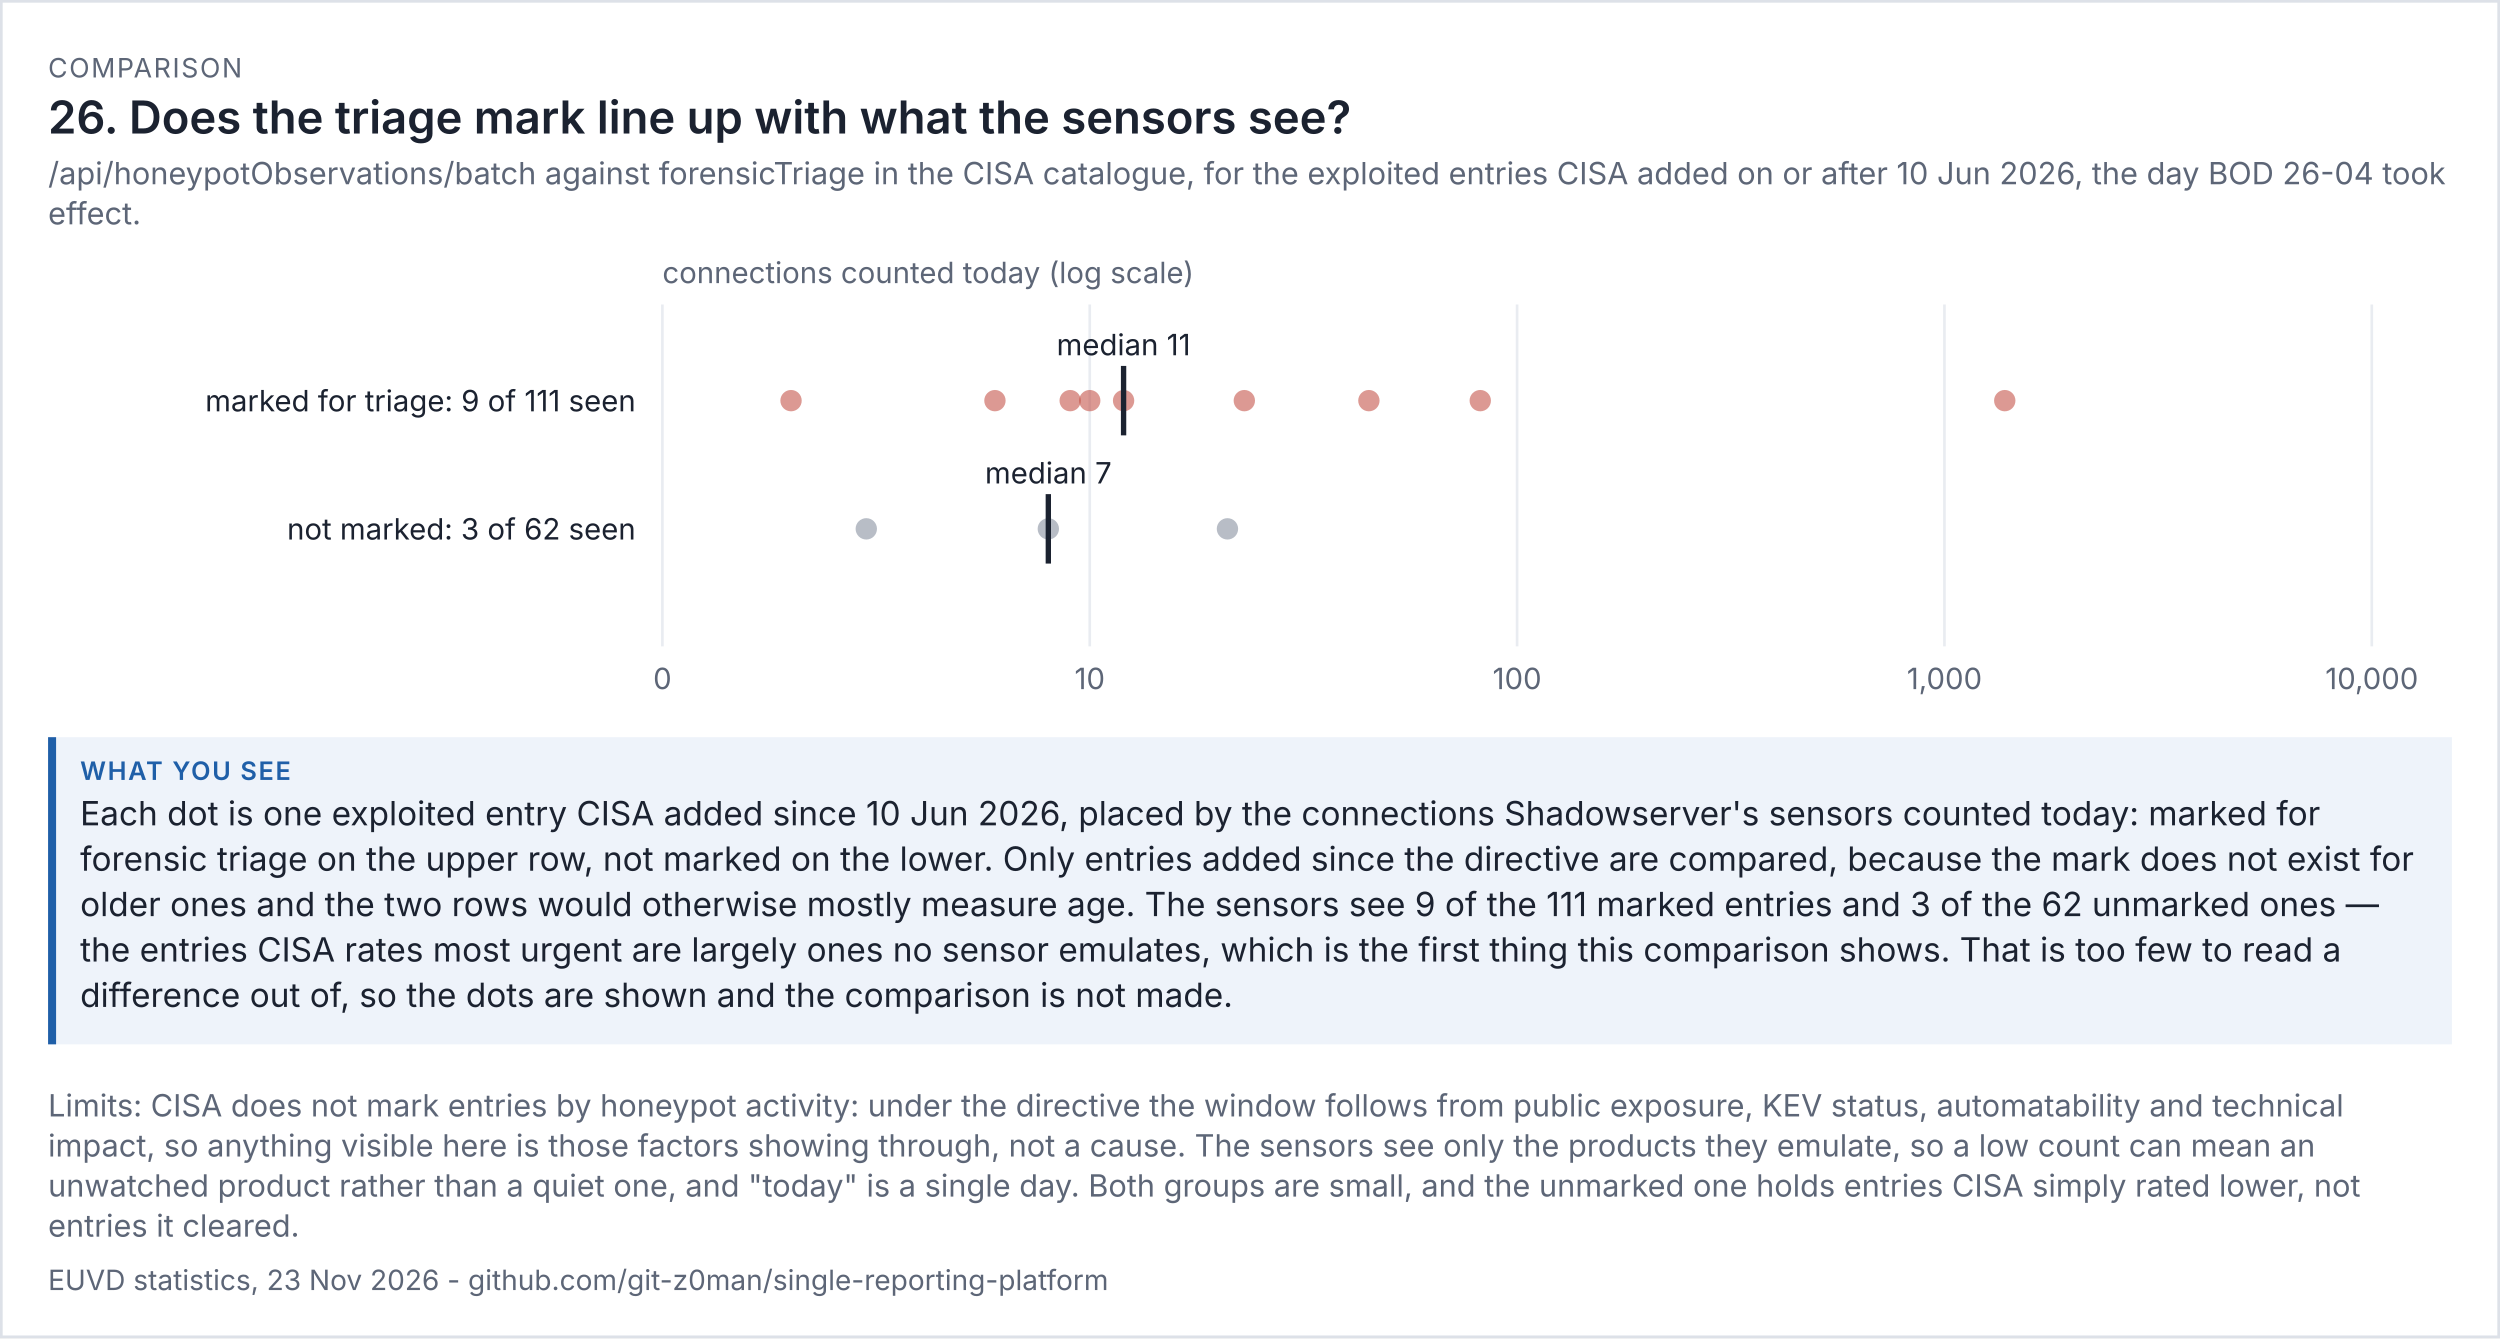
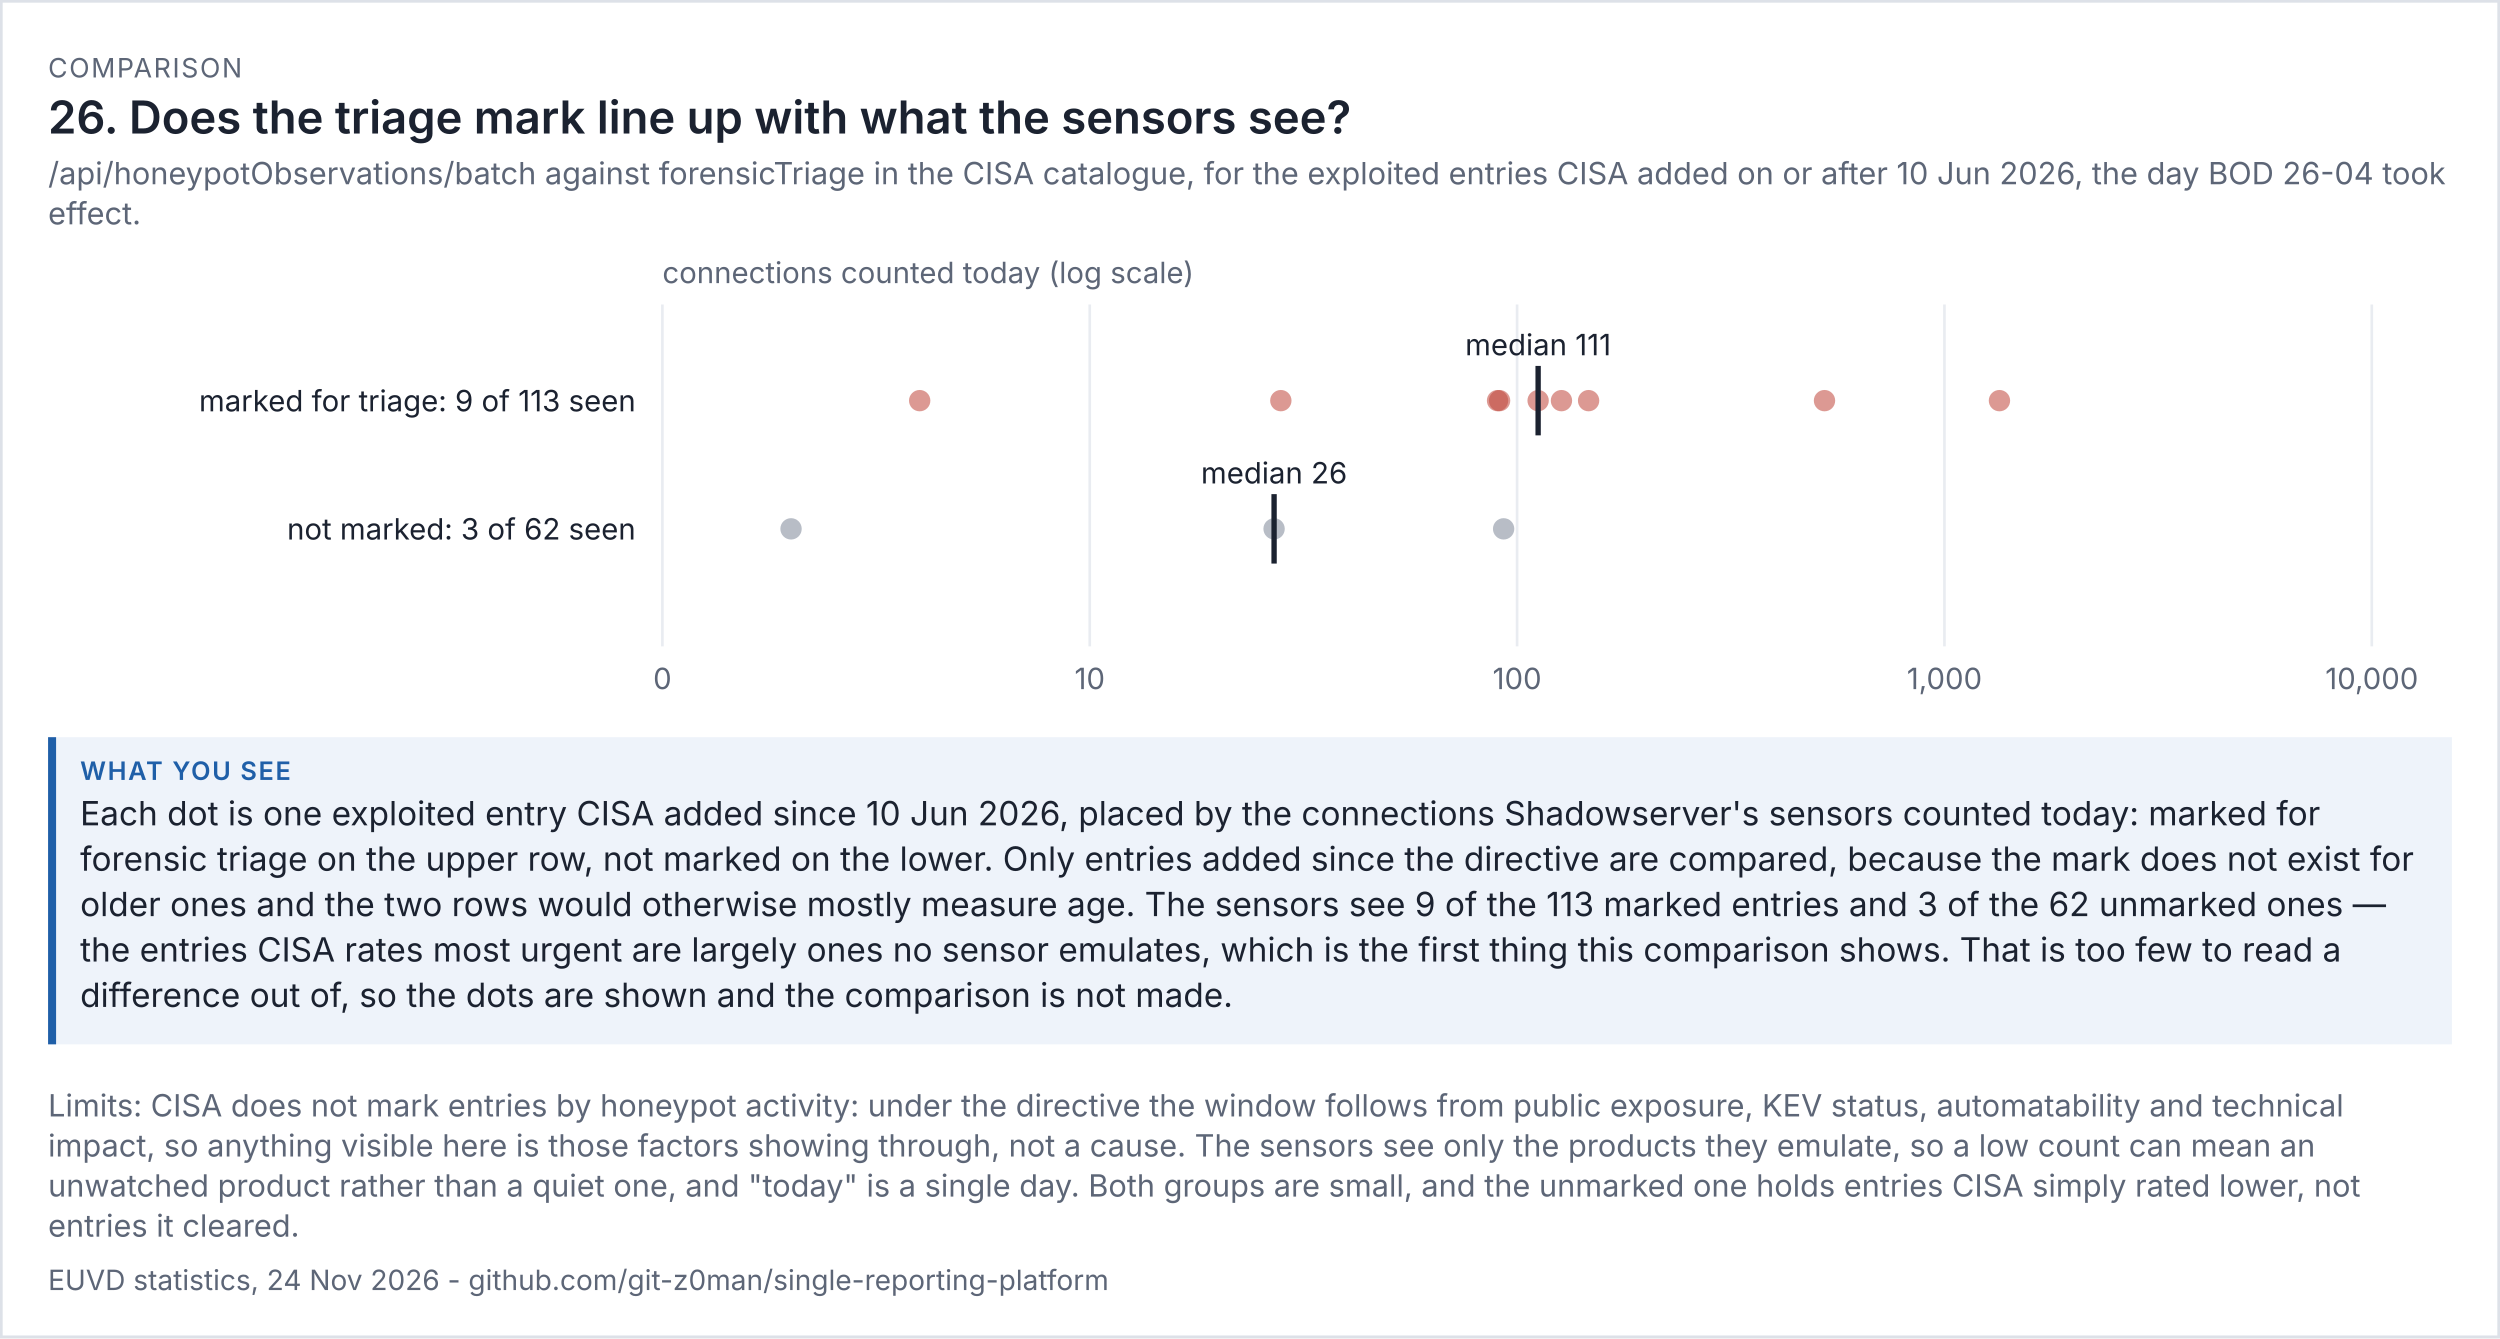
<svg xmlns="http://www.w3.org/2000/svg" viewBox="0 0 936 501" width="936" height="501" font-family="system-ui,-apple-system,'Segoe UI',sans-serif">
  <rect width="100%" height="100%" fill="#ffffff" />
  <rect x="0.5" y="0.5" width="935" height="500" fill="none" stroke="#dde1e8" />
  <text x="18" y="29" font-size="10" letter-spacing="0.6" fill="#5d6677">COMPARISON</text>
  <text x="18" y="50" font-size="17" fill="#1b2230" font-weight="600">26. Does the triage mark line up with what the sensors see?</text>
  <text x="18" y="69" font-size="11.5" fill="#5d6677">/api/honeypotObservations/batch against forensicTriage in the CISA catalogue, for the exploited entries CISA added on or after 10 Jun 2026, the day BOD 26-04 took</text>
  <text x="18" y="84" font-size="11.5" fill="#5d6677">effect.</text>
  <g transform="translate(18,94) scale(1)" font-size="11">
    <svg viewBox="0 0 900 170" role="img" width="900" height="170">
      <g>
        <line x1="230" x2="230" y1="20" y2="148" stroke="rgb(233, 236, 241)" />
        <text x="230" y="164" text-anchor="middle" fill="rgb(93, 102, 119)">0</text>
        <line x1="390" x2="390" y1="20" y2="148" stroke="rgb(233, 236, 241)" />
        <text x="390" y="164" text-anchor="middle" fill="rgb(93, 102, 119)">10</text>
        <line x1="550" x2="550" y1="20" y2="148" stroke="rgb(233, 236, 241)" />
        <text x="550" y="164" text-anchor="middle" fill="rgb(93, 102, 119)">100</text>
        <line x1="710" x2="710" y1="20" y2="148" stroke="rgb(233, 236, 241)" />
        <text x="710" y="164" text-anchor="middle" fill="rgb(93, 102, 119)">1,000</text>
        <line x1="870" x2="870" y1="20" y2="148" stroke="rgb(233, 236, 241)" />
        <text x="870" y="164" text-anchor="middle" fill="rgb(93, 102, 119)">10,000</text>
        <text x="230" y="12" fill="rgb(93, 102, 119)">connections counted today (log scale)</text>
-         <text x="220" y="60" text-anchor="end" class="t" fill="rgb(27, 34, 48)">marked for triage: 9 of 111 seen</text>
-         <circle cx="732.582" cy="56" r="4" fill="rgb(192, 70, 58)" opacity="0.55" />
-         <circle cx="536.21" cy="56" r="4" fill="rgb(192, 70, 58)" opacity="0.55" />
-         <circle cx="494.514" cy="56" r="4" fill="rgb(192, 70, 58)" opacity="0.55" />
-         <circle cx="447.876" cy="56" r="4" fill="rgb(192, 70, 58)" opacity="0.55" />
-         <circle cx="402.669" cy="56" r="4" fill="rgb(192, 70, 58)" opacity="0.55" />
-         <circle cx="390" cy="56" r="4" fill="rgb(192, 70, 58)" opacity="0.55" />
-         <circle cx="382.679" cy="56" r="4" fill="rgb(192, 70, 58)" opacity="0.55" />
-         <circle cx="354.504" cy="56" r="4" fill="rgb(192, 70, 58)" opacity="0.55" />
-         <circle cx="278.165" cy="56" r="4" fill="rgb(192, 70, 58)" opacity="0.55" />
-         <line x1="402.669" x2="402.669" y1="43" y2="69" stroke="rgb(27, 34, 48)" stroke-width="2" />
-         <text x="402.669" y="39" text-anchor="middle" class="t" fill="rgb(27, 34, 48)">median 11</text>
+         <text x="220" y="60" text-anchor="end" class="t" fill="rgb(27, 34, 48)">marked for triage: 9 of 113 seen</text>
+         <circle cx="730.596" cy="56" r="4" fill="rgb(192, 70, 58)" opacity="0.55" />
+         <circle cx="665.093" cy="56" r="4" fill="rgb(192, 70, 58)" opacity="0.55" />
+         <circle cx="576.771" cy="56" r="4" fill="rgb(192, 70, 58)" opacity="0.55" />
+         <circle cx="566.609" cy="56" r="4" fill="rgb(192, 70, 58)" opacity="0.55" />
+         <circle cx="557.875" cy="56" r="4" fill="rgb(192, 70, 58)" opacity="0.55" />
+         <circle cx="543.447" cy="56" r="4" fill="rgb(192, 70, 58)" opacity="0.55" />
+         <circle cx="542.679" cy="56" r="4" fill="rgb(192, 70, 58)" opacity="0.55" />
+         <circle cx="461.545" cy="56" r="4" fill="rgb(192, 70, 58)" opacity="0.55" />
+         <circle cx="326.33" cy="56" r="4" fill="rgb(192, 70, 58)" opacity="0.55" />
+         <line x1="557.875" x2="557.875" y1="43" y2="69" stroke="rgb(27, 34, 48)" stroke-width="2" />
+         <text x="557.875" y="39" text-anchor="middle" class="t" fill="rgb(27, 34, 48)">median 111</text>
        <text x="220" y="108" text-anchor="end" class="t" fill="rgb(27, 34, 48)">not marked: 3 of 62 seen</text>
-         <circle cx="441.555" cy="104" r="4" fill="rgb(125, 135, 152)" opacity="0.55" />
-         <circle cx="374.494" cy="104" r="4" fill="rgb(125, 135, 152)" opacity="0.55" />
-         <circle cx="306.339" cy="104" r="4" fill="rgb(125, 135, 152)" opacity="0.55" />
-         <line x1="374.494" x2="374.494" y1="91" y2="117" stroke="rgb(27, 34, 48)" stroke-width="2" />
-         <text x="374.494" y="87" text-anchor="middle" class="t" fill="rgb(27, 34, 48)">median 7</text>
+         <circle cx="544.957" cy="104" r="4" fill="rgb(125, 135, 152)" opacity="0.55" />
+         <circle cx="459.018" cy="104" r="4" fill="rgb(125, 135, 152)" opacity="0.55" />
+         <circle cx="278.165" cy="104" r="4" fill="rgb(125, 135, 152)" opacity="0.55" />
+         <line x1="459.018" x2="459.018" y1="91" y2="117" stroke="rgb(27, 34, 48)" stroke-width="2" />
+         <text x="459.018" y="87" text-anchor="middle" class="t" fill="rgb(27, 34, 48)">median 26</text>
      </g>
    </svg>
  </g>
  <rect x="18" y="276" width="900" height="115" fill="#eef3fa" />
  <rect x="18" y="276" width="3" height="115" fill="#1f5fa8" />
  <text x="30" y="292" font-size="9.5" letter-spacing="0.6" font-weight="600" fill="#1f5fa8">WHAT YOU SEE</text>
  <text x="30" y="309" font-size="12.5" fill="#1b2230">Each dot is one exploited entry CISA added since 10 Jun 2026, placed by the connections Shadowserver's sensors counted today: marked for</text>
  <text x="30" y="326" font-size="12.5" fill="#1b2230">forensic triage on the upper row, not marked on the lower. Only entries added since the directive are compared, because the mark does not exist for</text>
-   <text x="30" y="343" font-size="12.5" fill="#1b2230">older ones and the two rows would otherwise mostly measure age. The sensors see 9 of the 111 marked entries and 3 of the 62 unmarked ones —</text>
+   <text x="30" y="343" font-size="12.5" fill="#1b2230">older ones and the two rows would otherwise mostly measure age. The sensors see 9 of the 113 marked entries and 3 of the 62 unmarked ones —</text>
  <text x="30" y="360" font-size="12.5" fill="#1b2230">the entries CISA rates most urgent are largely ones no sensor emulates, which is the first thing this comparison shows. That is too few to read a</text>
  <text x="30" y="377" font-size="12.5" fill="#1b2230">difference out of, so the dots are shown and the comparison is not made.</text>
  <text x="18" y="418" font-size="11.5" fill="#5d6677">Limits: CISA does not mark entries by honeypot activity: under the directive the window follows from public exposure, KEV status, automatability and technical</text>
  <text x="18" y="433" font-size="11.5" fill="#5d6677">impact, so anything visible here is those factors showing through, not a cause. The sensors see only the products they emulate, so a low count can mean an</text>
  <text x="18" y="448" font-size="11.5" fill="#5d6677">unwatched product rather than a quiet one, and "today" is a single day. Both groups are small, and the unmarked one holds entries CISA simply rated lower, not</text>
  <text x="18" y="463" font-size="11.5" fill="#5d6677">entries it cleared.</text>
-   <text x="18" y="483" font-size="10.5" fill="#5d6677">EUVD statistics, 23 Nov 2026 - github.com/git-z0man/single-reporting-platform</text>
+   <text x="18" y="483" font-size="10.5" fill="#5d6677">EUVD statistics, 24 Nov 2026 - github.com/git-z0man/single-reporting-platform</text>
</svg>
